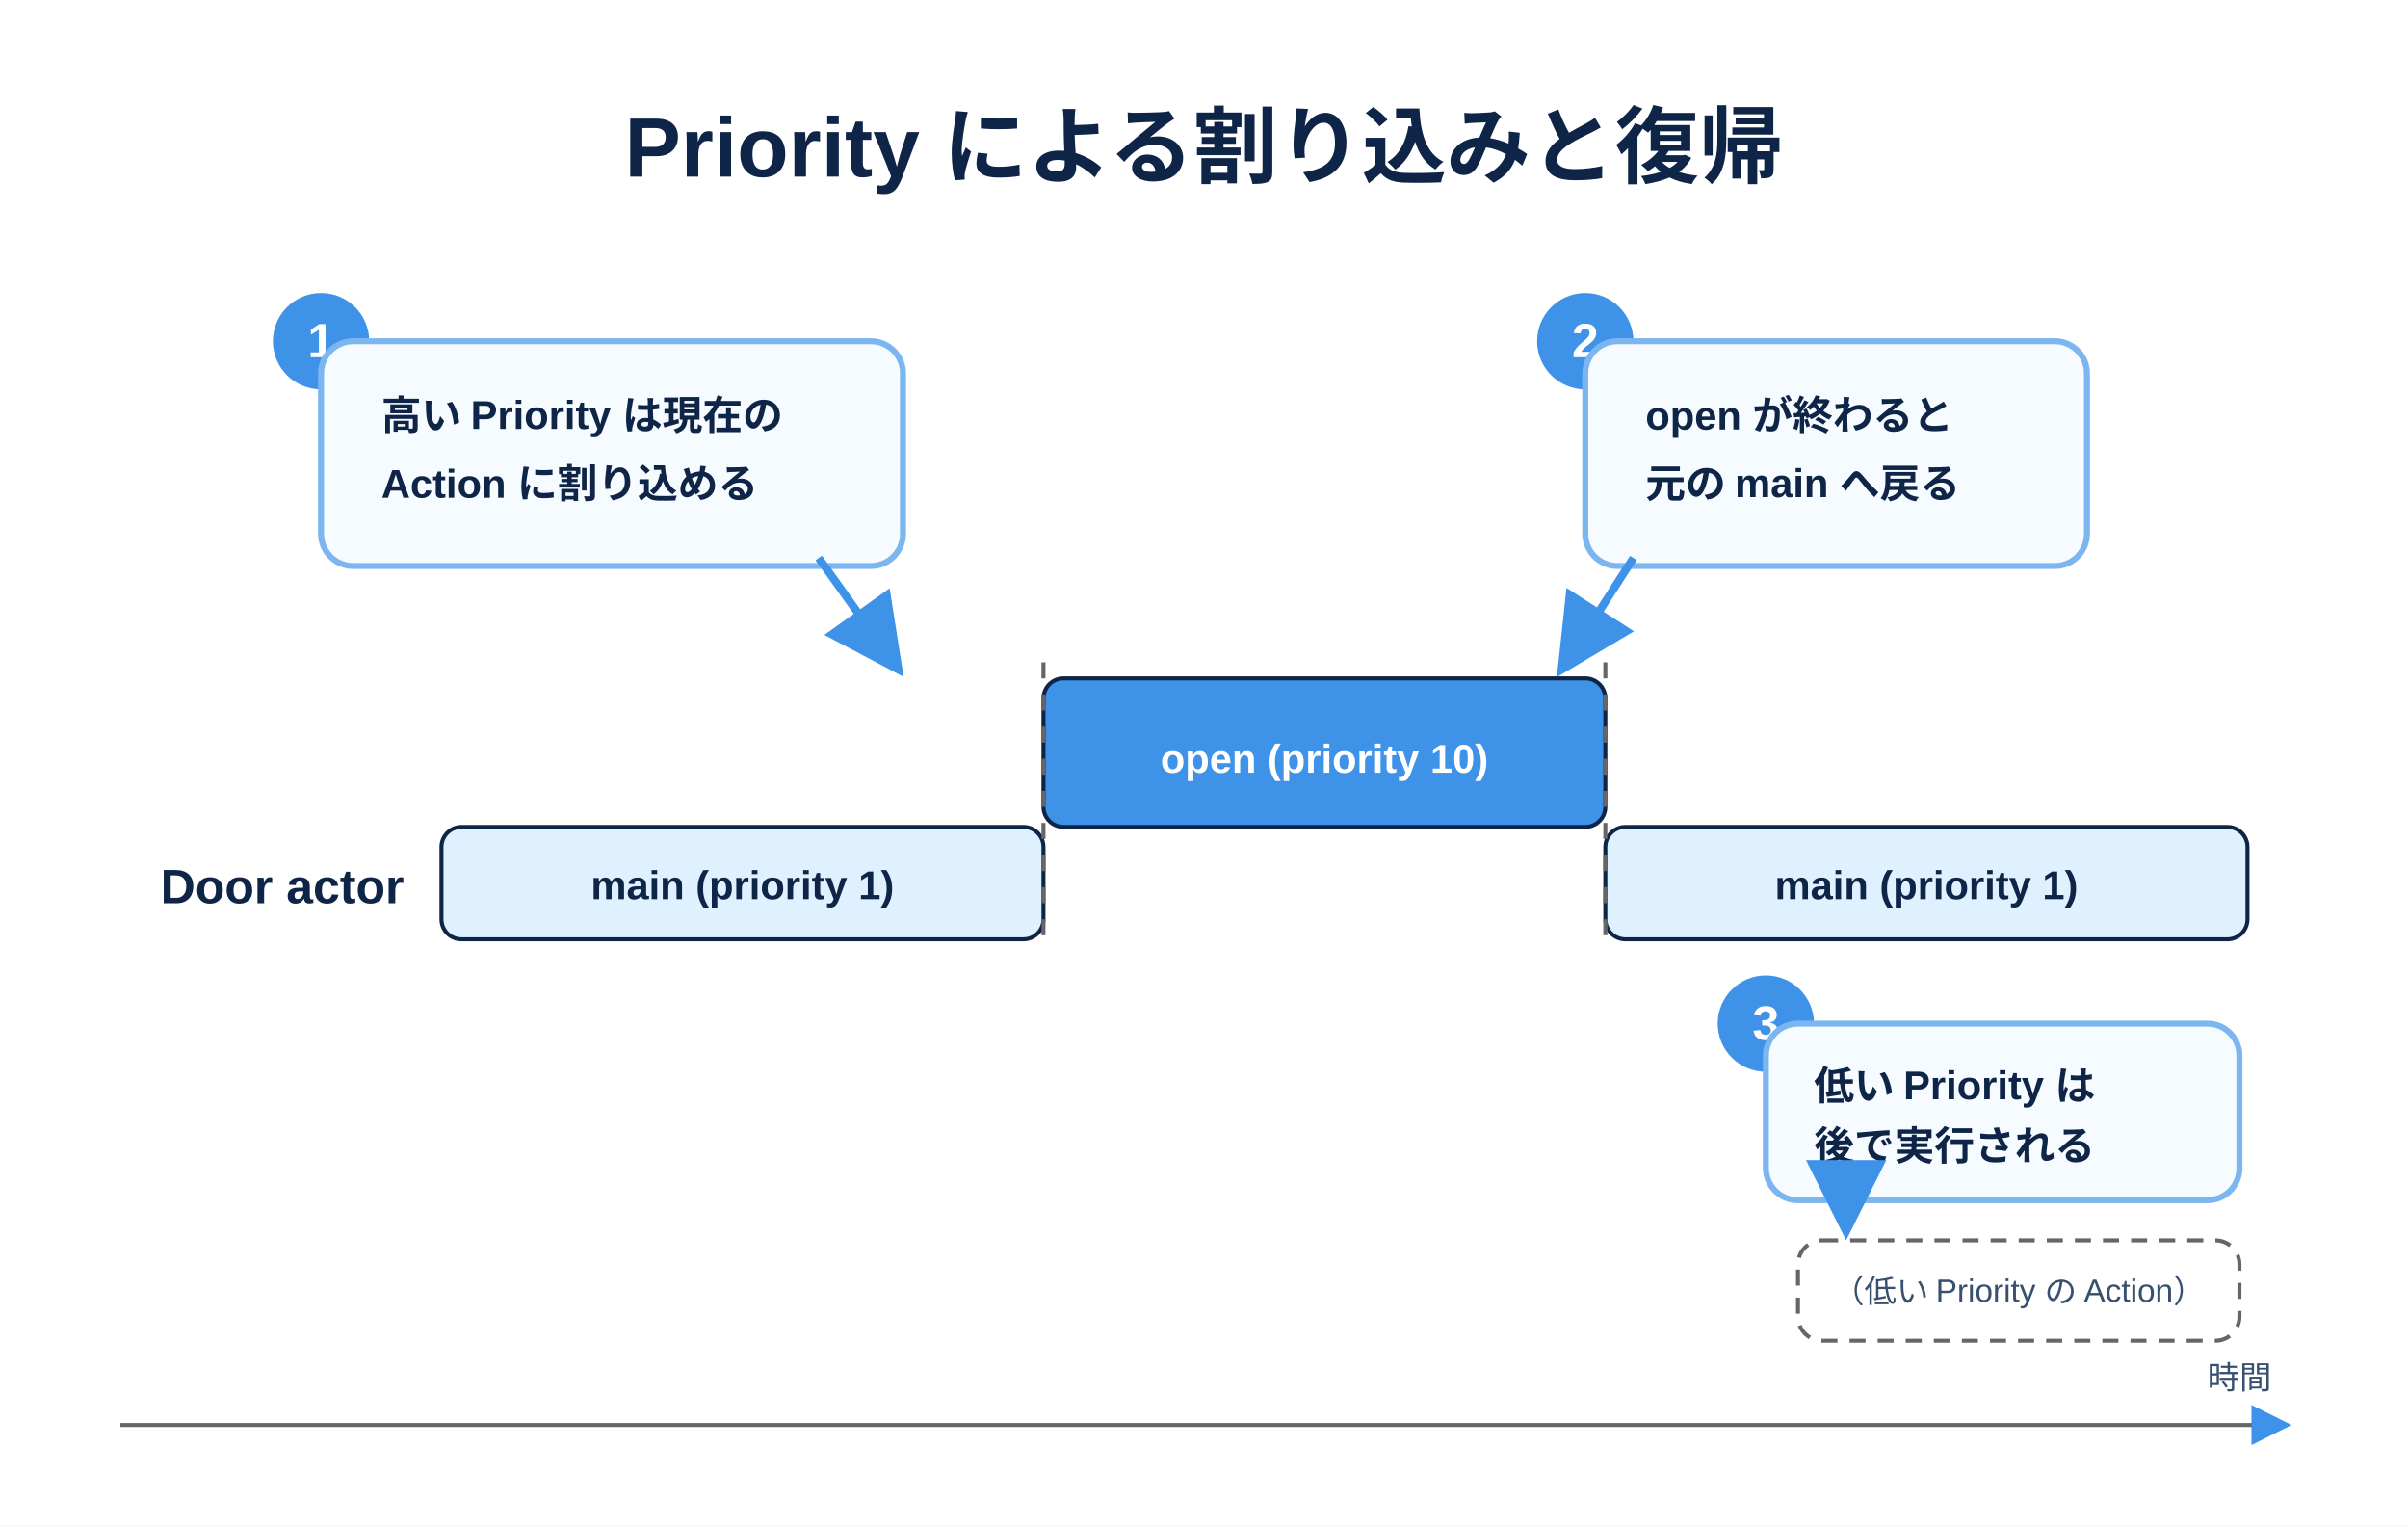
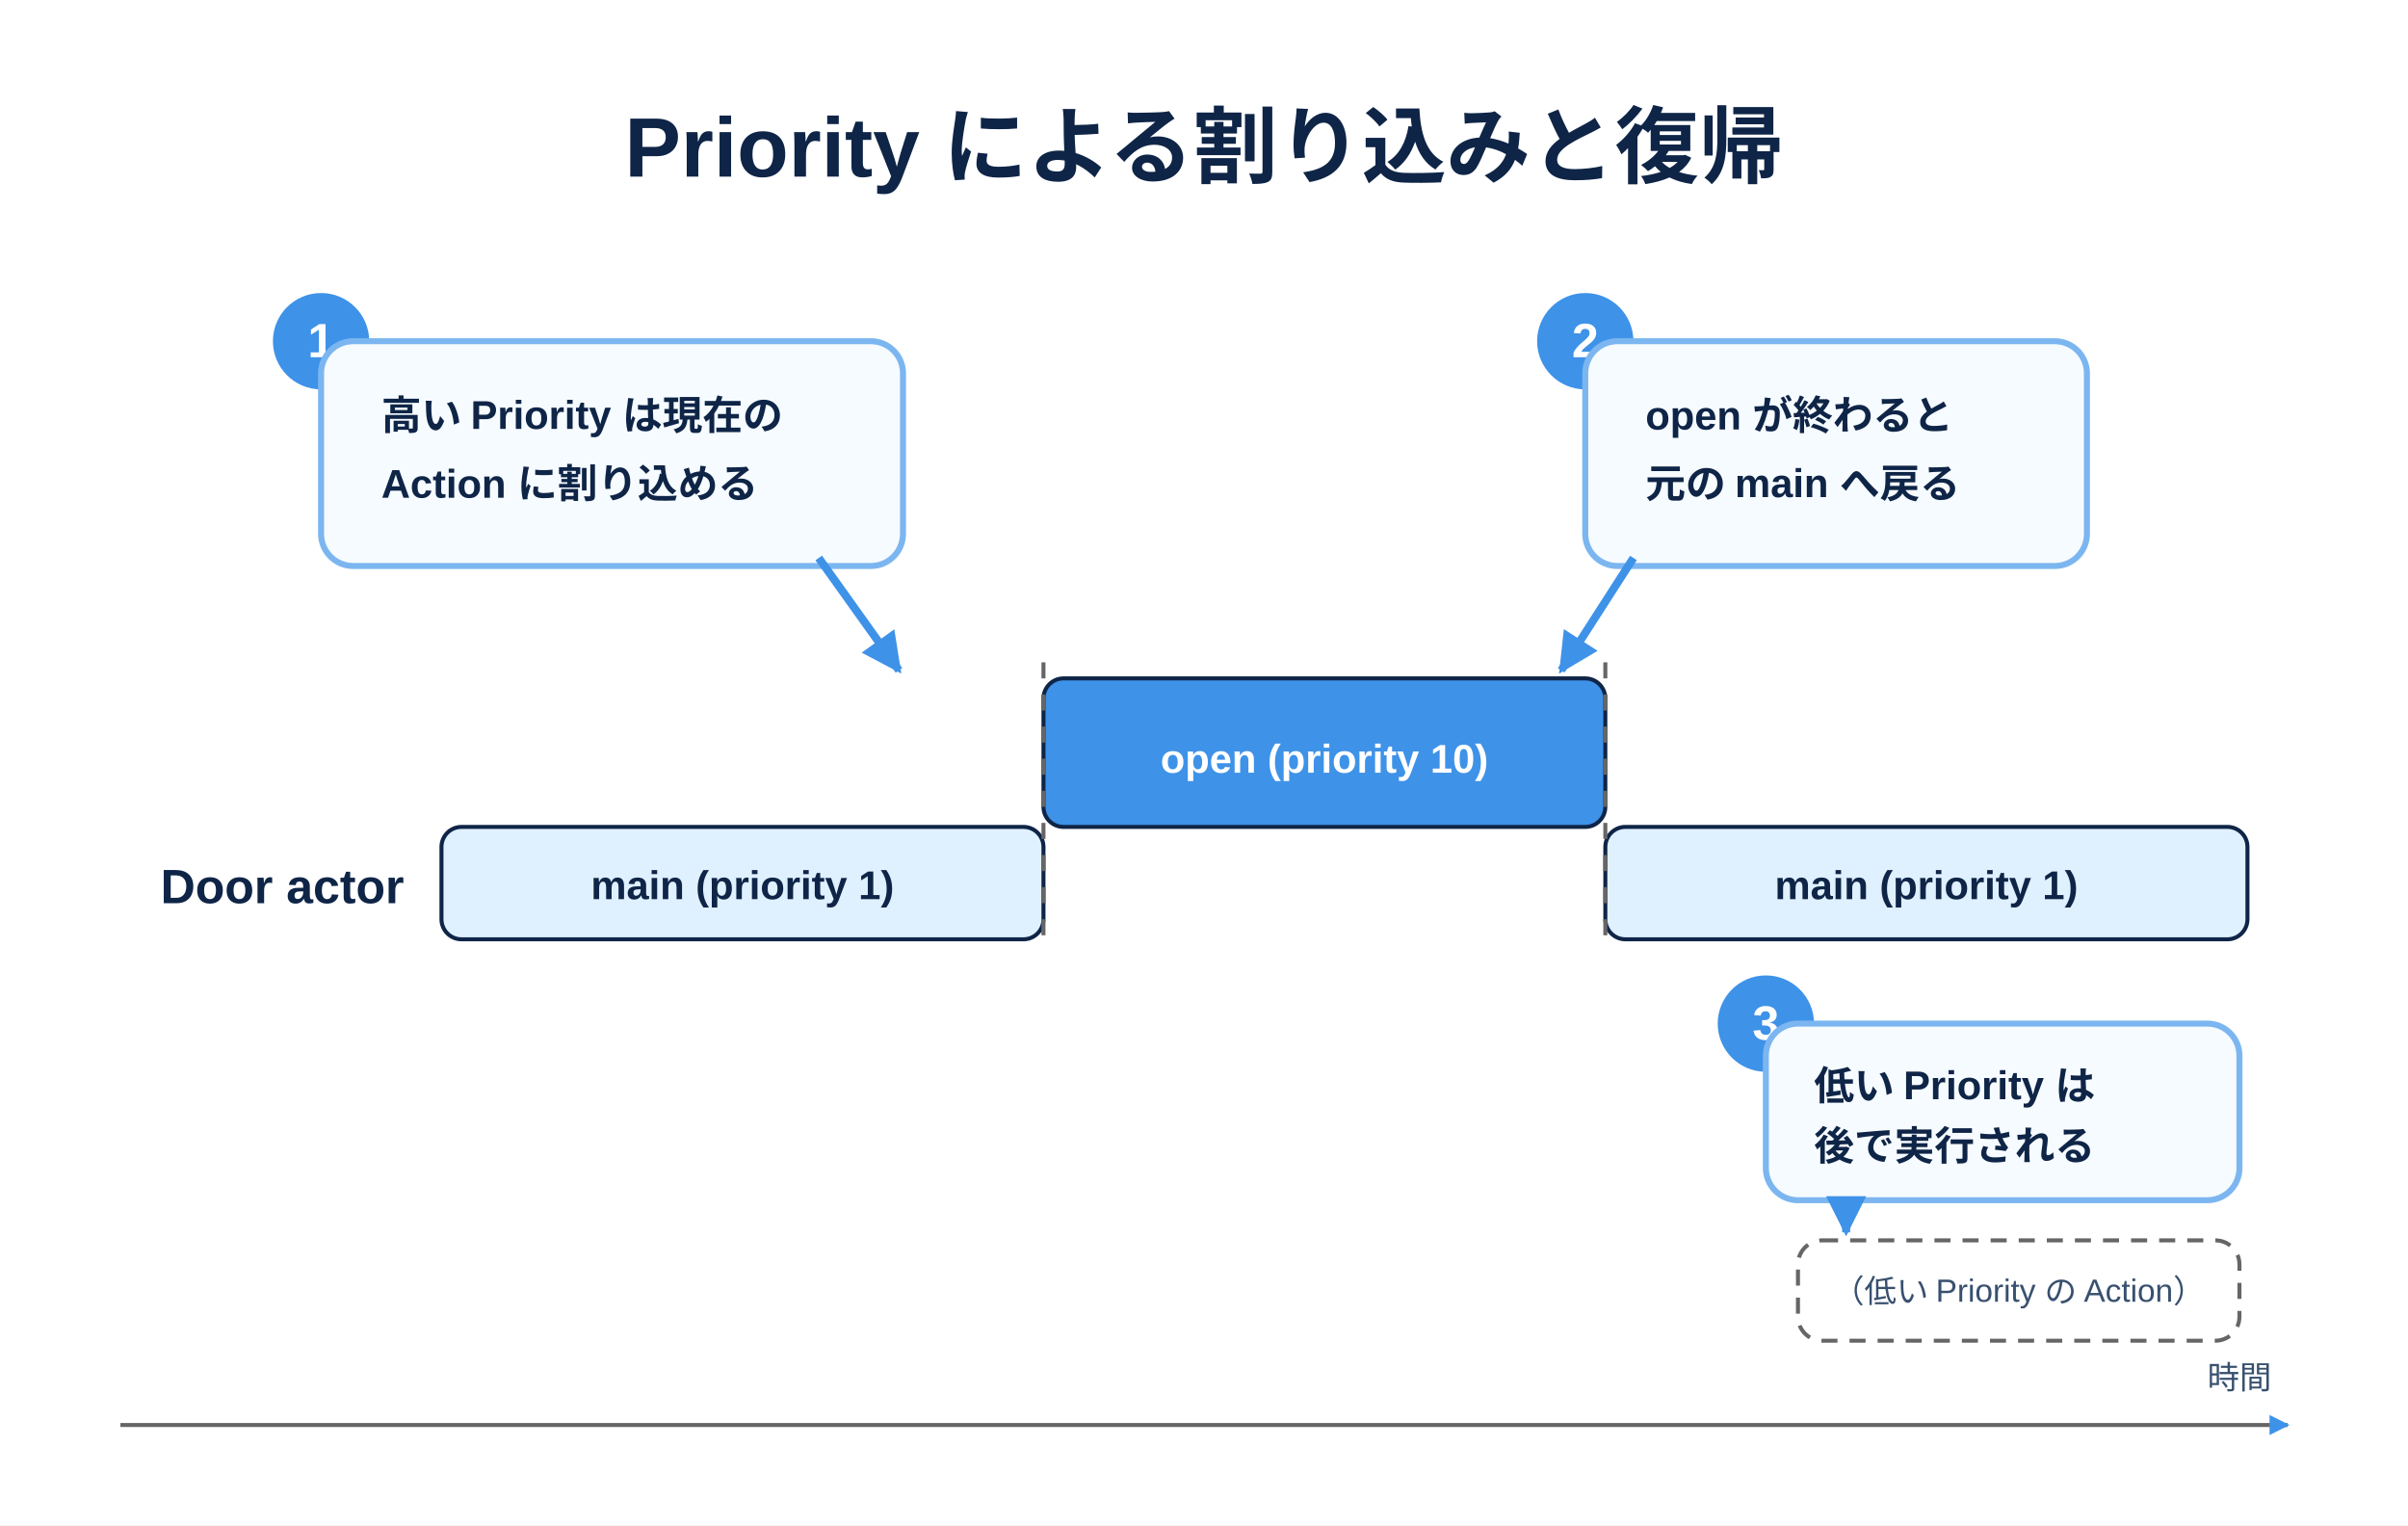
<svg xmlns="http://www.w3.org/2000/svg" width="1200" height="760" viewBox="0 0 1200 760">
  <defs>
    <style>
    .title{font:700 42px Arial,Helvetica,sans-serif; fill:#0f2547}
    .h2{font:700 20px Arial,Helvetica,sans-serif; fill:#0f2547}
    .small{font:400 16px Arial,Helvetica,sans-serif; fill:#38506f}
    .note{fill:#f6fbff;stroke:#7cb6f0;stroke-width:3}
    .main{fill:#dff0ff;stroke:#0f2547;stroke-width:2}
    .open{fill:#3e92e8;stroke:#0f2547;stroke-width:2}
  </style>
-     <marker id="m" markerWidth="10" markerHeight="10" refX="9" refY="5" orient="auto">
+     <marker id="m" viewBox="0 0 10 10" markerWidth="5" markerHeight="5" refX="9" refY="5" orient="auto">
      <path d="M0,0 L10,5 L0,10 z" fill="#3e92e8" />
    </marker>
  </defs>
  <rect width="1200" height="760" fill="#fff" />
  <text x="600" y="88" text-anchor="middle" class="title">Priority による割り込みと復帰</text>
  <text x="80" y="450" style="font:700 24px Arial; fill:#0f2547">Door actor</text>
  <rect x="220" y="412" width="300" height="56" rx="10" class="main" />
  <text x="370" y="448" text-anchor="middle" class="h2">main (priority 1)</text>
  <rect x="520" y="338" width="280" height="74" rx="10" class="open" />
  <text x="660" y="385" text-anchor="middle" style="font:700 20px Arial; fill:#fff">open (priority 10)</text>
  <rect x="800" y="412" width="320" height="56" rx="10" class="main" />
  <text x="960" y="448" text-anchor="middle" class="h2">main (priority 1)</text>
  <line x1="520" y1="330" x2="520" y2="470" stroke="#666" stroke-dasharray="8 8" stroke-width="2" />
  <line x1="800" y1="330" x2="800" y2="470" stroke="#666" stroke-dasharray="8 8" stroke-width="2" />
  <g transform="translate(160,170)">
    <circle cx="0" cy="0" r="24" fill="#3e92e8" />
    <text x="0" y="8" text-anchor="middle" style="font:700 24px Arial; fill:#fff">1</text>
    <rect x="0" y="0" width="290" height="112" rx="16" class="note" />
    <text x="30" y="44" class="h2">高い Priority は現在の</text>
    <text x="30" y="78" class="h2">Action に割り込める</text>
    <path d="M248 108 L288 164" stroke="#3e92e8" stroke-width="4" fill="none" marker-end="url(#m)" />
  </g>
  <g transform="translate(790,170)">
    <circle cx="0" cy="0" r="24" fill="#3e92e8" />
    <text x="0" y="8" text-anchor="middle" style="font:700 24px Arial; fill:#fff">2</text>
    <rect x="0" y="0" width="250" height="112" rx="16" class="note" />
    <text x="30" y="44" class="h2">open が終わると</text>
    <text x="30" y="78" class="h2">元の main へ戻る</text>
    <path d="M24 108 L-12 164" stroke="#3e92e8" stroke-width="4" fill="none" marker-end="url(#m)" />
  </g>
  <g transform="translate(880,510)">
    <circle cx="0" cy="0" r="24" fill="#3e92e8" />
    <text x="0" y="8" text-anchor="middle" style="font:700 24px Arial; fill:#fff">3</text>
    <rect x="0" y="0" width="236" height="88" rx="16" class="note" />
    <text x="24" y="38" class="h2">低い Priority は</text>
    <text x="24" y="68" class="h2">後で実行される</text>
    <path d="M40 88 L40 104" stroke="#3e92e8" stroke-width="4" fill="none" marker-end="url(#m)" />
    <rect x="16" y="108" width="220" height="50" rx="12" fill="#fff" stroke="#666" stroke-dasharray="8 6" stroke-width="2" />
    <text x="126" y="139" text-anchor="middle" class="small">（低い Priority の Action）</text>
  </g>
  <line x1="60" y1="710" x2="1140" y2="710" stroke="#666" stroke-width="2" marker-end="url(#m)" />
  <text x="1100" y="692" class="small">時間</text>
</svg>
